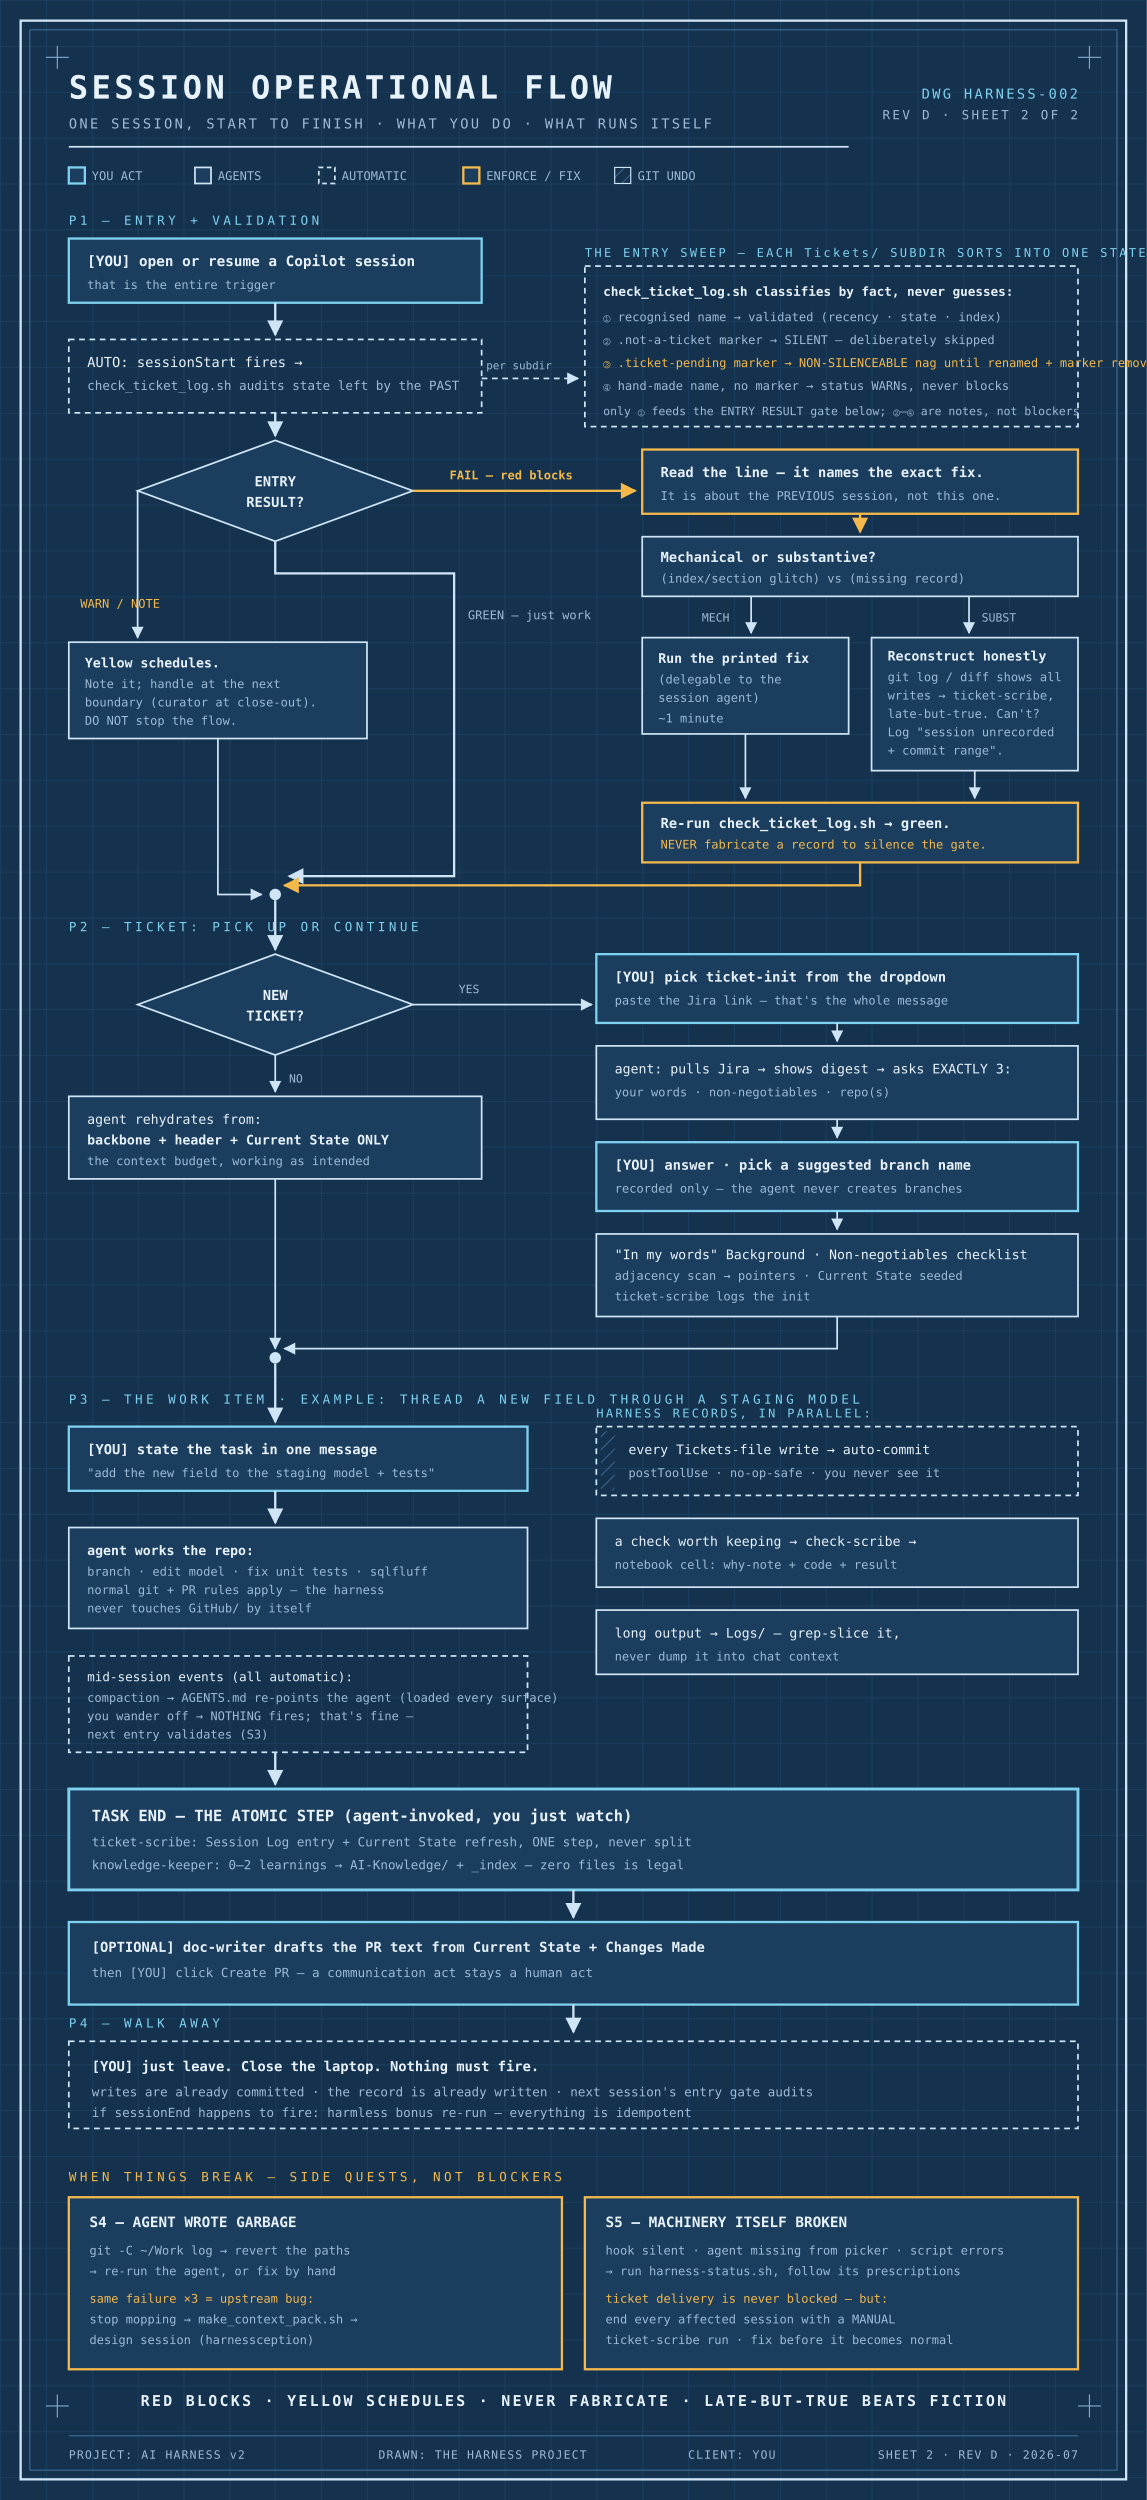
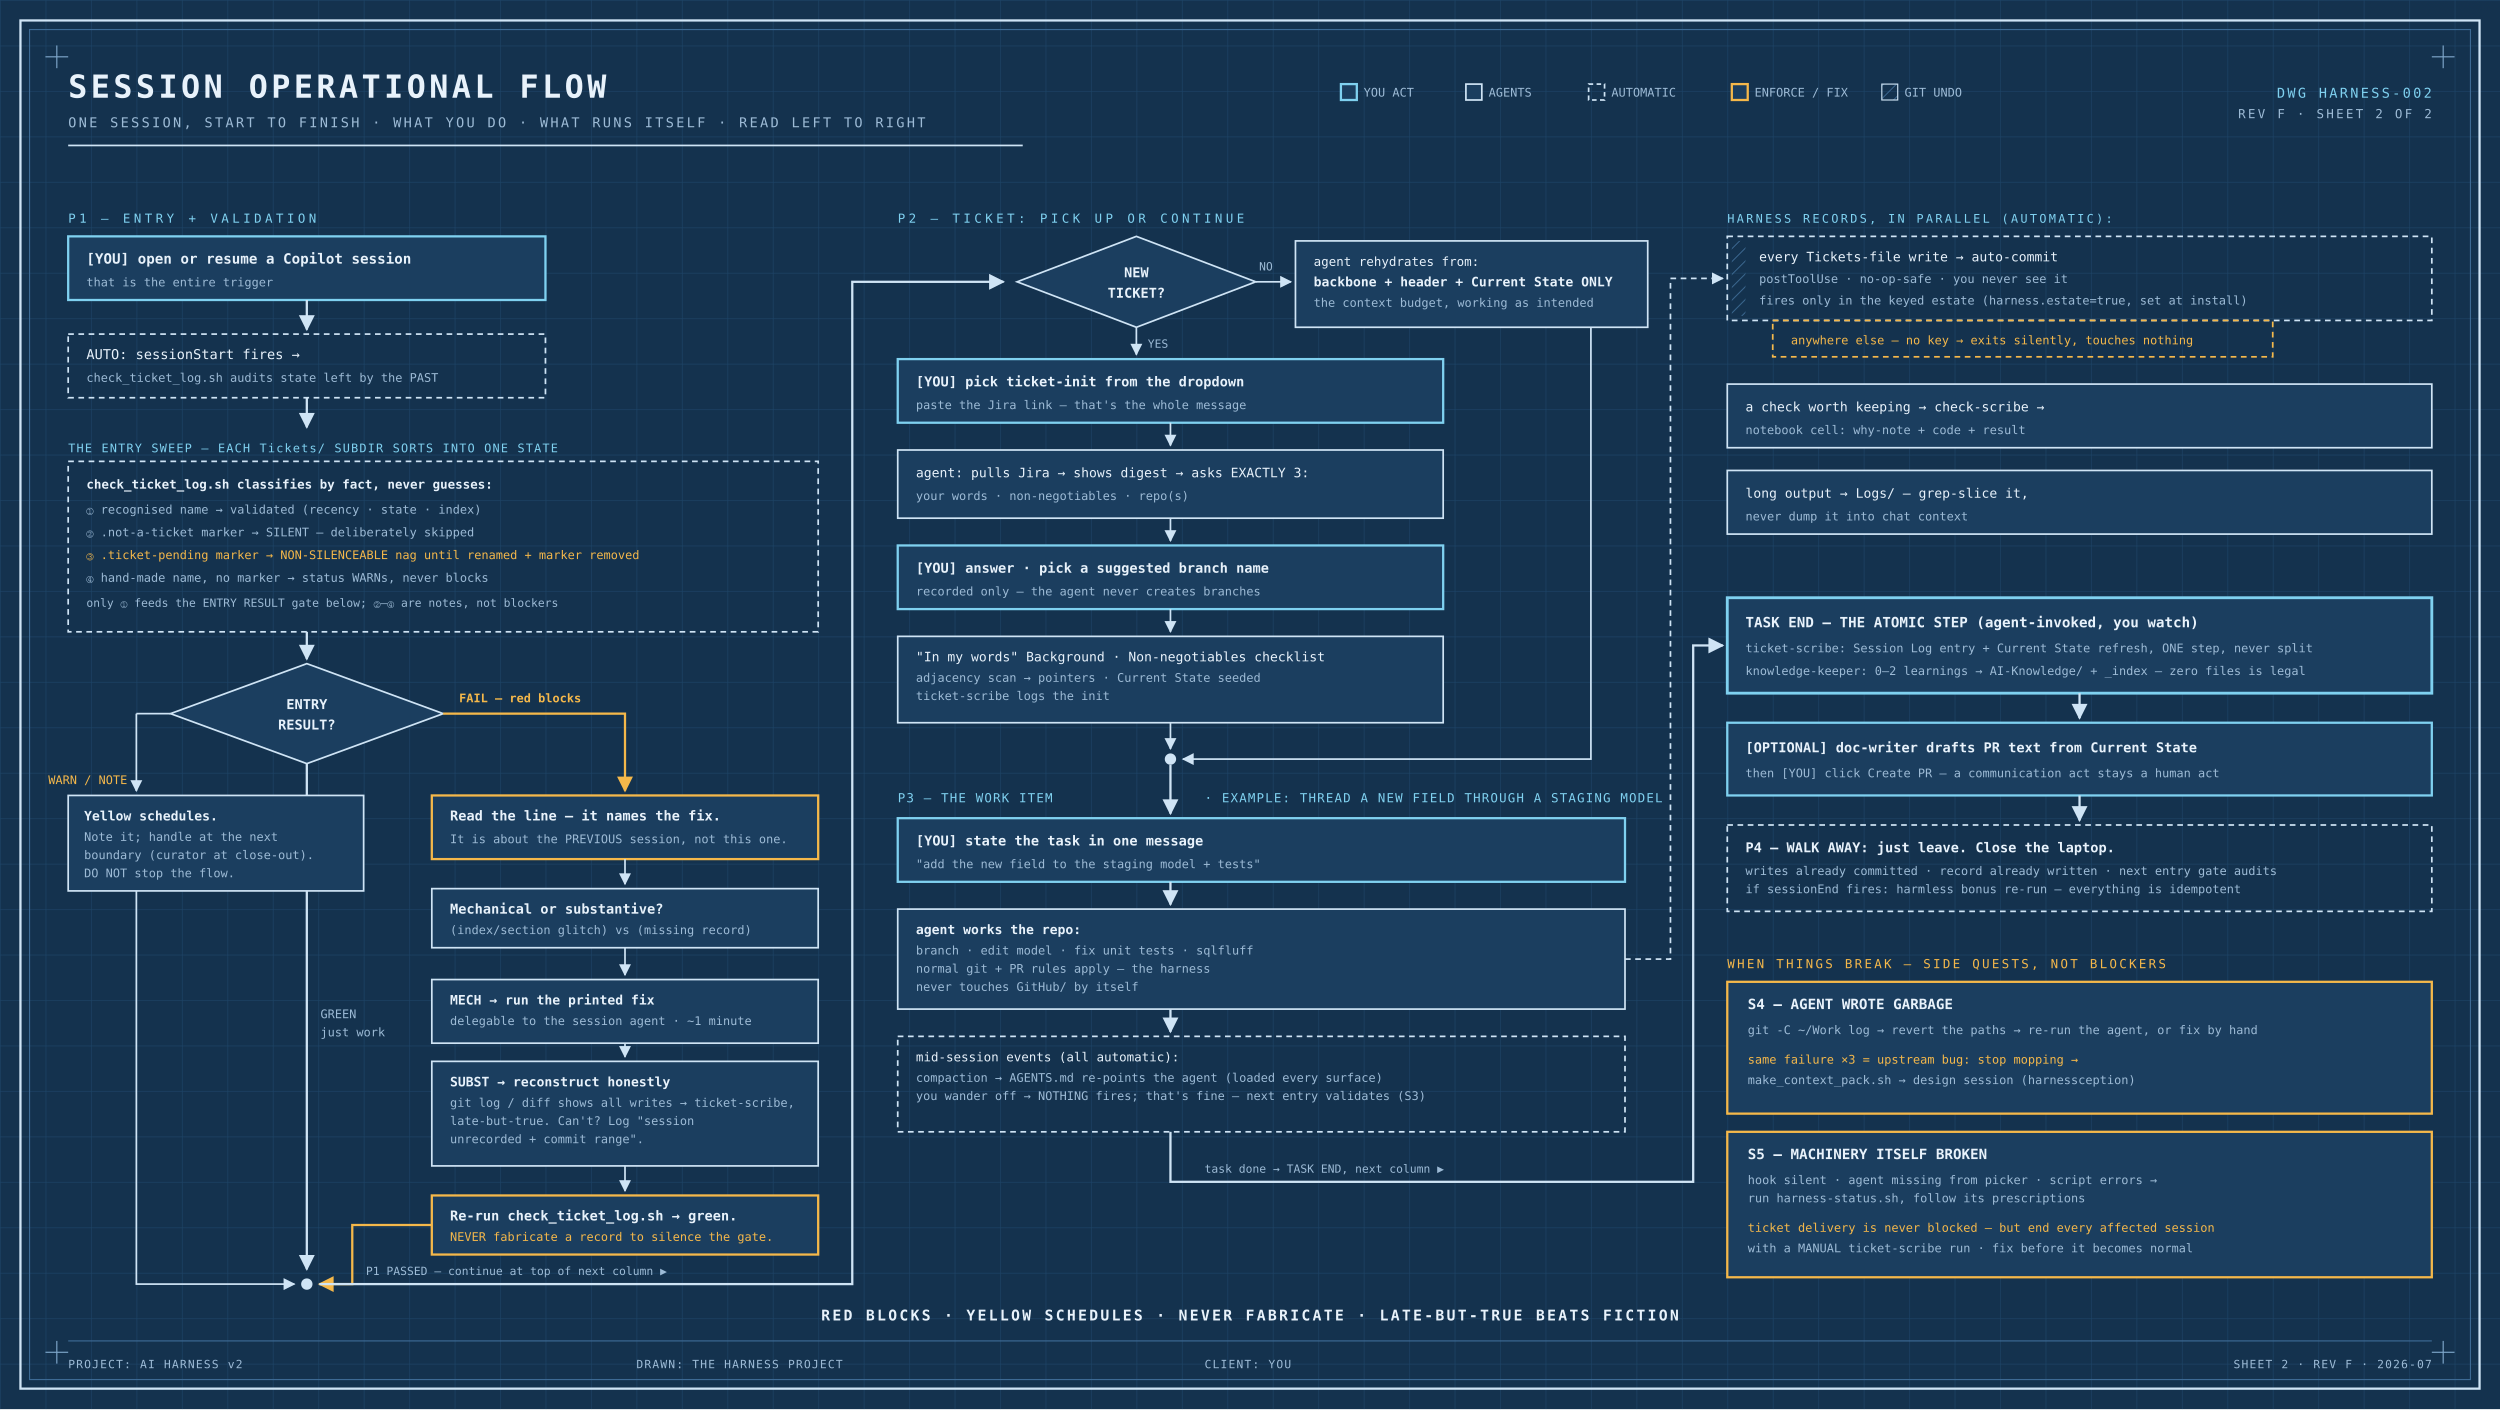
- <svg xmlns="http://www.w3.org/2000/svg" width="1000" height="2180" viewBox="0 0 1000 2180" font-family="ui-monospace, SFMono-Regular, Menlo, Consolas, monospace">
+ <svg xmlns="http://www.w3.org/2000/svg" width="2200" height="1240" viewBox="0 0 2200 1240" font-family="ui-monospace, SFMono-Regular, Menlo, Consolas, monospace">
  <defs>
    <pattern id="grid" width="40" height="40" patternUnits="userSpaceOnUse">
      <path d="M40 0H0V40" fill="none" stroke="#1E4568" stroke-width="1" />
    </pattern>
    <pattern id="hatch" width="8" height="8" patternUnits="userSpaceOnUse" patternTransform="rotate(45)">
      <line x1="0" y1="0" x2="0" y2="8" stroke="#3D6A94" stroke-width="1.5" />
    </pattern>
    <marker id="arw" viewBox="0 0 10 10" refX="9" refY="5" markerWidth="7" markerHeight="7" orient="auto-start-reverse">
      <path d="M0 0 L10 5 L0 10 z" fill="#CFE4F5" />
    </marker>
    <marker id="arwA" viewBox="0 0 10 10" refX="9" refY="5" markerWidth="7" markerHeight="7" orient="auto-start-reverse">
      <path d="M0 0 L10 5 L0 10 z" fill="#F5B84A" />
    </marker>
  </defs>
-   <rect width="1000" height="2180" fill="#14324E" />
-   <rect width="1000" height="2180" fill="url(#grid)" />
-   <rect x="18" y="18" width="964" height="2144" fill="none" stroke="#CFE4F5" stroke-width="2" />
-   <rect x="26" y="26" width="948" height="2128" fill="none" stroke="#3D6A94" stroke-width="1" />
+   <rect width="2200" height="1240" fill="#14324E" />
+   <rect width="2200" height="1240" fill="url(#grid)" />
+   <rect x="18" y="18" width="2164" height="1204" fill="none" stroke="#CFE4F5" stroke-width="2" />
+   <rect x="26" y="26" width="2148" height="1188" fill="none" stroke="#3D6A94" stroke-width="1" />
  <g stroke="#7FA8CC" stroke-width="1">
    <path d="M50 40 v20 M40 50 h20" />
-     <path d="M950 40 v20 M940 50 h20" />
-     <path d="M50 2088 v20 M40 2098 h20" />
-     <path d="M950 2088 v20 M940 2098 h20" />
+     <path d="M2150 40 v20 M2140 50 h20" />
+     <path d="M50 1180 v20 M40 1190 h20" />
+     <path d="M2150 1180 v20 M2140 1190 h20" />
  </g>
  <text x="60" y="86" fill="#E8F2FB" font-size="28" font-weight="700" letter-spacing="3">SESSION OPERATIONAL FLOW</text>
-   <text x="60" y="112" fill="#9DBBD6" font-size="12" letter-spacing="2">ONE SESSION, START TO FINISH · WHAT YOU DO · WHAT RUNS ITSELF</text>
-   <line x1="60" y1="128" x2="740" y2="128" stroke="#CFE4F5" stroke-width="1.5" />
-   <text x="940" y="86" fill="#7FD1F0" font-size="12" letter-spacing="2" text-anchor="end">DWG HARNESS-002</text>
-   <text x="940" y="104" fill="#9DBBD6" font-size="11" letter-spacing="2" text-anchor="end">REV D · SHEET 2 OF 2</text>
+   <text x="60" y="112" fill="#9DBBD6" font-size="12" letter-spacing="2">ONE SESSION, START TO FINISH · WHAT YOU DO · WHAT RUNS ITSELF · READ LEFT TO RIGHT</text>
+   <line x1="60" y1="128" x2="900" y2="128" stroke="#CFE4F5" stroke-width="1.5" />
+   <text x="2140" y="86" fill="#7FD1F0" font-size="12" letter-spacing="2" text-anchor="end">DWG HARNESS-002</text>
+   <text x="2140" y="104" fill="#9DBBD6" font-size="11" letter-spacing="2" text-anchor="end">REV F · SHEET 2 OF 2</text>
  <g font-size="10.5" fill="#9DBBD6">
-     <rect x="60" y="146" width="14" height="14" fill="#1B3E5F" stroke="#7FD1F0" stroke-width="2" />
-     <text x="80" y="157">YOU ACT</text>
-     <rect x="170" y="146" width="14" height="14" fill="#1B3E5F" stroke="#CFE4F5" stroke-width="1.5" />
-     <text x="190" y="157">AGENTS</text>
-     <rect x="278" y="146" width="14" height="14" fill="none" stroke="#CFE4F5" stroke-width="1.5" stroke-dasharray="4 3" />
-     <text x="298" y="157">AUTOMATIC</text>
-     <rect x="404" y="146" width="14" height="14" fill="#1B3E5F" stroke="#F5B84A" stroke-width="2" />
-     <text x="424" y="157">ENFORCE / FIX</text>
-     <rect x="536" y="146" width="14" height="14" fill="url(#hatch)" stroke="#CFE4F5" stroke-width="1" />
-     <text x="556" y="157">GIT UNDO</text>
+     <rect x="1180" y="74" width="14" height="14" fill="#1B3E5F" stroke="#7FD1F0" stroke-width="2" />
+     <text x="1200" y="85">YOU ACT</text>
+     <rect x="1290" y="74" width="14" height="14" fill="#1B3E5F" stroke="#CFE4F5" stroke-width="1.5" />
+     <text x="1310" y="85">AGENTS</text>
+     <rect x="1398" y="74" width="14" height="14" fill="none" stroke="#CFE4F5" stroke-width="1.5" stroke-dasharray="4 3" />
+     <text x="1418" y="85">AUTOMATIC</text>
+     <rect x="1524" y="74" width="14" height="14" fill="#1B3E5F" stroke="#F5B84A" stroke-width="2" />
+     <text x="1544" y="85">ENFORCE / FIX</text>
+     <rect x="1656" y="74" width="14" height="14" fill="url(#hatch)" stroke="#CFE4F5" stroke-width="1" />
+     <text x="1676" y="85">GIT UNDO</text>
  </g>
  <text x="60" y="196" fill="#7FD1F0" font-size="11" letter-spacing="3">P1 — ENTRY + VALIDATION</text>
-   <rect x="60" y="208" width="360" height="56" fill="#1B3E5F" stroke="#7FD1F0" stroke-width="2" />
+   <rect x="60" y="208" width="420" height="56" fill="#1B3E5F" stroke="#7FD1F0" stroke-width="2" />
  <text x="76" y="232" fill="#E8F2FB" font-size="12.5" font-weight="700">[YOU] open or resume a Copilot session</text>
  <text x="76" y="252" fill="#9DBBD6" font-size="10.5">that is the entire trigger</text>
-   <line x1="240" y1="264" x2="240" y2="292" stroke="#CFE4F5" stroke-width="2" marker-end="url(#arw)" />
-   <rect x="60" y="296" width="360" height="64" fill="none" stroke="#CFE4F5" stroke-width="1.5" stroke-dasharray="5 4" />
-   <text x="76" y="320" fill="#E8F2FB" font-size="12">AUTO: sessionStart fires →</text>
-   <text x="76" y="340" fill="#9DBBD6" font-size="11">check_ticket_log.sh audits state left by the PAST</text>
-   <line x1="240" y1="360" x2="240" y2="380" stroke="#CFE4F5" stroke-width="2" marker-end="url(#arw)" />
-   <text x="510" y="224" fill="#7FD1F0" font-size="10.5" letter-spacing="2">THE ENTRY SWEEP — EACH Tickets/ SUBDIR SORTS INTO ONE STATE</text>
-   <rect x="510" y="232" width="430" height="140" fill="none" stroke="#CFE4F5" stroke-width="1.5" stroke-dasharray="5 4" />
-   <text x="526" y="258" fill="#E8F2FB" font-size="11" font-weight="700">check_ticket_log.sh classifies by fact, never guesses:</text>
-   <text x="526" y="280" fill="#9DBBD6" font-size="10.5">① recognised name → validated (recency · state · index)</text>
-   <text x="526" y="300" fill="#9DBBD6" font-size="10.5">② .not-a-ticket marker → SILENT — deliberately skipped</text>
-   <text x="526" y="320" fill="#F5B84A" font-size="10.5">③ .ticket-pending marker → NON-SILENCEABLE nag until renamed + marker removed</text>
-   <text x="526" y="340" fill="#9DBBD6" font-size="10.5">④ hand-made name, no marker → status WARNs, never blocks</text>
-   <text x="526" y="362" fill="#9DBBD6" font-size="10">only ① feeds the ENTRY RESULT gate below; ②–④ are notes, not blockers</text>
-   <line x1="420" y1="330" x2="504" y2="330" stroke="#CFE4F5" stroke-width="1.5" stroke-dasharray="5 4" marker-end="url(#arw)" />
-   <text x="424" y="322" fill="#9DBBD6" font-size="9.5">per subdir</text>
-   <path d="M240 384 L360 428 L240 472 L120 428 Z" fill="#1B3E5F" stroke="#CFE4F5" stroke-width="1.5" />
-   <text x="240" y="424" fill="#E8F2FB" font-size="12" font-weight="700" text-anchor="middle">ENTRY</text>
-   <text x="240" y="442" fill="#E8F2FB" font-size="12" font-weight="700" text-anchor="middle">RESULT?</text>
-   <path d="M240 472 V500 H396 V764 H252" fill="none" stroke="#CFE4F5" stroke-width="2" marker-end="url(#arw)" />
-   <text x="408" y="540" fill="#9DBBD6" font-size="10.5">GREEN — just work</text>
-   <line x1="120" y1="428" x2="120" y2="556" stroke="#CFE4F5" stroke-width="1.5" marker-end="url(#arw)" />
-   <text x="70" y="530" fill="#F5B84A" font-size="10.5">WARN / NOTE</text>
-   <rect x="60" y="560" width="260" height="84" fill="#1B3E5F" stroke="#CFE4F5" stroke-width="1.5" />
-   <text x="74" y="582" fill="#E8F2FB" font-size="11.5" font-weight="700">Yellow schedules.</text>
-   <text x="74" y="600" fill="#9DBBD6" font-size="10.5">Note it; handle at the next</text>
-   <text x="74" y="616" fill="#9DBBD6" font-size="10.5">boundary (curator at close-out).</text>
-   <text x="74" y="632" fill="#9DBBD6" font-size="10.5">DO NOT stop the flow.</text>
-   <path d="M190 644 V780 H228" fill="none" stroke="#CFE4F5" stroke-width="1.5" marker-end="url(#arw)" />
-   <line x1="360" y1="428" x2="554" y2="428" stroke="#F5B84A" stroke-width="2" marker-end="url(#arwA)" />
-   <text x="392" y="418" fill="#F5B84A" font-size="10.5" font-weight="700">FAIL — red blocks</text>
-   <rect x="560" y="392" width="380" height="56" fill="#1B3E5F" stroke="#F5B84A" stroke-width="2" />
-   <text x="576" y="416" fill="#E8F2FB" font-size="12" font-weight="700">Read the line — it names the exact fix.</text>
-   <text x="576" y="436" fill="#9DBBD6" font-size="10.5">It is about the PREVIOUS session, not this one.</text>
-   <line x1="750" y1="448" x2="750" y2="464" stroke="#F5B84A" stroke-width="2" marker-end="url(#arwA)" />
-   <rect x="560" y="468" width="380" height="52" fill="#1B3E5F" stroke="#CFE4F5" stroke-width="1.5" />
-   <text x="576" y="490" fill="#E8F2FB" font-size="12" font-weight="700">Mechanical or substantive?</text>
-   <text x="576" y="508" fill="#9DBBD6" font-size="10.5">(index/section glitch)  vs  (missing record)</text>
-   <line x1="655" y1="520" x2="655" y2="552" stroke="#CFE4F5" stroke-width="1.5" marker-end="url(#arw)" />
-   <text x="612" y="542" fill="#9DBBD6" font-size="10">MECH</text>
-   <line x1="845" y1="520" x2="845" y2="552" stroke="#CFE4F5" stroke-width="1.5" marker-end="url(#arw)" />
-   <text x="856" y="542" fill="#9DBBD6" font-size="10">SUBST</text>
-   <rect x="560" y="556" width="180" height="84" fill="#1B3E5F" stroke="#CFE4F5" stroke-width="1.5" />
-   <text x="574" y="578" fill="#E8F2FB" font-size="11.5" font-weight="700">Run the printed fix</text>
-   <text x="574" y="596" fill="#9DBBD6" font-size="10.5">(delegable to the</text>
-   <text x="574" y="612" fill="#9DBBD6" font-size="10.5">session agent)</text>
-   <text x="574" y="630" fill="#9DBBD6" font-size="10.5">~1 minute</text>
-   <rect x="760" y="556" width="180" height="116" fill="#1B3E5F" stroke="#CFE4F5" stroke-width="1.5" />
-   <text x="774" y="576" fill="#E8F2FB" font-size="11.5" font-weight="700">Reconstruct honestly</text>
-   <text x="774" y="594" fill="#9DBBD6" font-size="10.5">git log / diff shows all</text>
-   <text x="774" y="610" fill="#9DBBD6" font-size="10.5">writes → ticket-scribe,</text>
-   <text x="774" y="626" fill="#9DBBD6" font-size="10.5">late-but-true. Can't?</text>
-   <text x="774" y="642" fill="#9DBBD6" font-size="10.5">Log "session unrecorded</text>
-   <text x="774" y="658" fill="#9DBBD6" font-size="10.5">+ commit range".</text>
-   <path d="M650 640 V696" fill="none" stroke="#CFE4F5" stroke-width="1.5" marker-end="url(#arw)" />
-   <path d="M850 672 V696" fill="none" stroke="#CFE4F5" stroke-width="1.5" marker-end="url(#arw)" />
-   <rect x="560" y="700" width="380" height="52" fill="#1B3E5F" stroke="#F5B84A" stroke-width="2" />
-   <text x="576" y="722" fill="#E8F2FB" font-size="12" font-weight="700">Re-run check_ticket_log.sh → green.</text>
-   <text x="576" y="740" fill="#F5B84A" font-size="10.5">NEVER fabricate a record to silence the gate.</text>
-   <path d="M750 752 V772 H248" fill="none" stroke="#F5B84A" stroke-width="2" marker-end="url(#arwA)" />
-   <circle cx="240" cy="780" r="5" fill="#CFE4F5" />
-   <text x="60" y="812" fill="#7FD1F0" font-size="11" letter-spacing="3">P2 — TICKET: PICK UP OR CONTINUE</text>
-   <line x1="240" y1="785" x2="240" y2="828" stroke="#CFE4F5" stroke-width="2" marker-end="url(#arw)" />
-   <path d="M240 832 L360 876 L240 920 L120 876 Z" fill="#1B3E5F" stroke="#CFE4F5" stroke-width="1.5" />
-   <text x="240" y="872" fill="#E8F2FB" font-size="12" font-weight="700" text-anchor="middle">NEW</text>
-   <text x="240" y="890" fill="#E8F2FB" font-size="12" font-weight="700" text-anchor="middle">TICKET?</text>
-   <line x1="360" y1="876" x2="516" y2="876" stroke="#CFE4F5" stroke-width="1.5" marker-end="url(#arw)" />
-   <text x="400" y="866" fill="#9DBBD6" font-size="10">YES</text>
-   <rect x="520" y="832" width="420" height="60" fill="#1B3E5F" stroke="#7FD1F0" stroke-width="2" />
-   <text x="536" y="856" fill="#E8F2FB" font-size="12" font-weight="700">[YOU] pick ticket-init from the dropdown</text>
-   <text x="536" y="876" fill="#9DBBD6" font-size="10.5">paste the Jira link — that's the whole message</text>
-   <line x1="730" y1="892" x2="730" y2="908" stroke="#CFE4F5" stroke-width="1.5" marker-end="url(#arw)" />
-   <rect x="520" y="912" width="420" height="64" fill="#1B3E5F" stroke="#CFE4F5" stroke-width="1.5" />
-   <text x="536" y="936" fill="#E8F2FB" font-size="11.5">agent: pulls Jira → shows digest → asks EXACTLY 3:</text>
-   <text x="536" y="956" fill="#9DBBD6" font-size="10.5">your words · non-negotiables · repo(s)</text>
-   <line x1="730" y1="976" x2="730" y2="992" stroke="#CFE4F5" stroke-width="1.5" marker-end="url(#arw)" />
-   <rect x="520" y="996" width="420" height="60" fill="#1B3E5F" stroke="#7FD1F0" stroke-width="2" />
-   <text x="536" y="1020" fill="#E8F2FB" font-size="12" font-weight="700">[YOU] answer · pick a suggested branch name</text>
-   <text x="536" y="1040" fill="#9DBBD6" font-size="10.5">recorded only — the agent never creates branches</text>
-   <line x1="730" y1="1056" x2="730" y2="1072" stroke="#CFE4F5" stroke-width="1.5" marker-end="url(#arw)" />
-   <rect x="520" y="1076" width="420" height="72" fill="#1B3E5F" stroke="#CFE4F5" stroke-width="1.5" />
-   <text x="536" y="1098" fill="#E8F2FB" font-size="11.5">"In my words" Background · Non-negotiables checklist</text>
-   <text x="536" y="1116" fill="#9DBBD6" font-size="10.5">adjacency scan → pointers · Current State seeded</text>
-   <text x="536" y="1134" fill="#9DBBD6" font-size="10.5">ticket-scribe logs the init</text>
-   <path d="M730 1148 V1176 H248" fill="none" stroke="#CFE4F5" stroke-width="1.5" marker-end="url(#arw)" />
-   <line x1="240" y1="920" x2="240" y2="952" stroke="#CFE4F5" stroke-width="1.5" marker-end="url(#arw)" />
-   <text x="252" y="944" fill="#9DBBD6" font-size="10">NO</text>
-   <rect x="60" y="956" width="360" height="72" fill="#1B3E5F" stroke="#CFE4F5" stroke-width="1.5" />
-   <text x="76" y="980" fill="#E8F2FB" font-size="11.5">agent rehydrates from:</text>
-   <text x="76" y="998" fill="#E8F2FB" font-size="11.5" font-weight="700">backbone + header + Current State ONLY</text>
-   <text x="76" y="1016" fill="#9DBBD6" font-size="10.5">the context budget, working as intended</text>
-   <line x1="240" y1="1028" x2="240" y2="1176" stroke="#CFE4F5" stroke-width="1.5" marker-end="url(#arw)" />
-   <circle cx="240" cy="1184" r="5" fill="#CFE4F5" />
-   <text x="60" y="1224" fill="#7FD1F0" font-size="11" letter-spacing="3">P3 — THE WORK ITEM · EXAMPLE: THREAD A NEW FIELD THROUGH A STAGING MODEL</text>
-   <line x1="240" y1="1189" x2="240" y2="1240" stroke="#CFE4F5" stroke-width="2" marker-end="url(#arw)" />
-   <rect x="60" y="1244" width="400" height="56" fill="#1B3E5F" stroke="#7FD1F0" stroke-width="2" />
-   <text x="76" y="1268" fill="#E8F2FB" font-size="12" font-weight="700">[YOU] state the task in one message</text>
-   <text x="76" y="1288" fill="#9DBBD6" font-size="10.5">"add the new field to the staging model + tests"</text>
-   <line x1="240" y1="1300" x2="240" y2="1328" stroke="#CFE4F5" stroke-width="2" marker-end="url(#arw)" />
-   <rect x="60" y="1332" width="400" height="88" fill="#1B3E5F" stroke="#CFE4F5" stroke-width="1.5" />
-   <text x="76" y="1356" fill="#E8F2FB" font-size="11.5" font-weight="700">agent works the repo:</text>
-   <text x="76" y="1374" fill="#9DBBD6" font-size="10.5">branch · edit model · fix unit tests · sqlfluff</text>
-   <text x="76" y="1390" fill="#9DBBD6" font-size="10.5">normal git + PR rules apply — the harness</text>
-   <text x="76" y="1406" fill="#9DBBD6" font-size="10.5">never touches GitHub/ by itself</text>
-   <text x="520" y="1236" fill="#7FD1F0" font-size="10.5" letter-spacing="2">HARNESS RECORDS, IN PARALLEL:</text>
-   <rect x="520" y="1244" width="420" height="60" fill="none" stroke="#CFE4F5" stroke-width="1.5" stroke-dasharray="5 4" />
-   <rect x="524" y="1248" width="12" height="52" fill="url(#hatch)" />
-   <text x="548" y="1268" fill="#E8F2FB" font-size="11.5">every Tickets-file write → auto-commit</text>
-   <text x="548" y="1288" fill="#9DBBD6" font-size="10.5">postToolUse · no-op-safe · you never see it</text>
-   <rect x="520" y="1324" width="420" height="60" fill="#1B3E5F" stroke="#CFE4F5" stroke-width="1.5" />
-   <text x="536" y="1348" fill="#E8F2FB" font-size="11.5">a check worth keeping → check-scribe →</text>
-   <text x="536" y="1368" fill="#9DBBD6" font-size="10.5">notebook cell: why-note + code + result</text>
-   <rect x="520" y="1404" width="420" height="56" fill="#1B3E5F" stroke="#CFE4F5" stroke-width="1.5" />
-   <text x="536" y="1428" fill="#E8F2FB" font-size="11.5">long output → Logs/ — grep-slice it,</text>
-   <text x="536" y="1448" fill="#9DBBD6" font-size="10.5">never dump it into chat context</text>
-   <rect x="60" y="1444" width="400" height="84" fill="none" stroke="#CFE4F5" stroke-width="1.5" stroke-dasharray="5 4" />
-   <text x="76" y="1466" fill="#E8F2FB" font-size="11">mid-session events (all automatic):</text>
-   <text x="76" y="1484" fill="#9DBBD6" font-size="10.5">compaction → AGENTS.md re-points the agent (loaded every surface)</text>
-   <text x="76" y="1500" fill="#9DBBD6" font-size="10.5">you wander off → NOTHING fires; that's fine —</text>
-   <text x="76" y="1516" fill="#9DBBD6" font-size="10.5">next entry validates (S3)</text>
-   <line x1="240" y1="1528" x2="240" y2="1556" stroke="#CFE4F5" stroke-width="2" marker-end="url(#arw)" />
-   <rect x="60" y="1560" width="880" height="88" fill="#1B3E5F" stroke="#7FD1F0" stroke-width="2.5" />
-   <text x="80" y="1588" fill="#E8F2FB" font-size="13.5" font-weight="700">TASK END — THE ATOMIC STEP (agent-invoked, you just watch)</text>
-   <text x="80" y="1610" fill="#9DBBD6" font-size="11">ticket-scribe: Session Log entry + Current State refresh, ONE step, never split</text>
-   <text x="80" y="1630" fill="#9DBBD6" font-size="11">knowledge-keeper: 0–2 learnings → AI-Knowledge/ + _index — zero files is legal</text>
-   <line x1="500" y1="1648" x2="500" y2="1672" stroke="#CFE4F5" stroke-width="2" marker-end="url(#arw)" />
-   <rect x="60" y="1676" width="880" height="72" fill="#1B3E5F" stroke="#7FD1F0" stroke-width="2" />
-   <text x="80" y="1702" fill="#E8F2FB" font-size="12" font-weight="700">[OPTIONAL] doc-writer drafts the PR text from Current State + Changes Made</text>
-   <text x="80" y="1724" fill="#9DBBD6" font-size="11">then [YOU] click Create PR — a communication act stays a human act</text>
-   <line x1="500" y1="1748" x2="500" y2="1772" stroke="#CFE4F5" stroke-width="2" marker-end="url(#arw)" />
-   <text x="60" y="1768" fill="#7FD1F0" font-size="11" letter-spacing="3">P4 — WALK AWAY</text>
-   <rect x="60" y="1780" width="880" height="76" fill="none" stroke="#CFE4F5" stroke-width="1.5" stroke-dasharray="5 4" />
-   <text x="80" y="1806" fill="#E8F2FB" font-size="12" font-weight="700">[YOU] just leave. Close the laptop. Nothing must fire.</text>
-   <text x="80" y="1828" fill="#9DBBD6" font-size="11">writes are already committed · the record is already written · next session's entry gate audits</text>
-   <text x="80" y="1846" fill="#9DBBD6" font-size="11">if sessionEnd happens to fire: harmless bonus re-run — everything is idempotent</text>
-   <text x="60" y="1902" fill="#F5B84A" font-size="11" letter-spacing="3">WHEN THINGS BREAK — SIDE QUESTS, NOT BLOCKERS</text>
-   <rect x="60" y="1916" width="430" height="150" fill="#1B3E5F" stroke="#F5B84A" stroke-width="2" />
-   <text x="78" y="1942" fill="#E8F2FB" font-size="12.5" font-weight="700">S4 — AGENT WROTE GARBAGE</text>
-   <text x="78" y="1966" fill="#9DBBD6" font-size="10.5">git -C ~/Work log → revert the paths</text>
-   <text x="78" y="1984" fill="#9DBBD6" font-size="10.5">→ re-run the agent, or fix by hand</text>
-   <text x="78" y="2008" fill="#F5B84A" font-size="10.5">same failure ×3 = upstream bug:</text>
-   <text x="78" y="2026" fill="#9DBBD6" font-size="10.5">stop mopping → make_context_pack.sh →</text>
-   <text x="78" y="2044" fill="#9DBBD6" font-size="10.5">design session (harnessception)</text>
-   <rect x="510" y="1916" width="430" height="150" fill="#1B3E5F" stroke="#F5B84A" stroke-width="2" />
-   <text x="528" y="1942" fill="#E8F2FB" font-size="12.5" font-weight="700">S5 — MACHINERY ITSELF BROKEN</text>
-   <text x="528" y="1966" fill="#9DBBD6" font-size="10.5">hook silent · agent missing from picker · script errors</text>
-   <text x="528" y="1984" fill="#9DBBD6" font-size="10.5">→ run harness-status.sh, follow its prescriptions</text>
-   <text x="528" y="2008" fill="#F5B84A" font-size="10.5">ticket delivery is never blocked — but:</text>
-   <text x="528" y="2026" fill="#9DBBD6" font-size="10.5">end every affected session with a MANUAL</text>
-   <text x="528" y="2044" fill="#9DBBD6" font-size="10.5">ticket-scribe run · fix before it becomes normal</text>
-   <text x="500" y="2098" fill="#E8F2FB" font-size="13" font-weight="700" letter-spacing="2" text-anchor="middle">RED BLOCKS · YELLOW SCHEDULES · NEVER FABRICATE · LATE-BUT-TRUE BEATS FICTION</text>
+   <line x1="270" y1="264" x2="270" y2="290" stroke="#CFE4F5" stroke-width="2" marker-end="url(#arw)" />
+   <rect x="60" y="294" width="420" height="56" fill="none" stroke="#CFE4F5" stroke-width="1.5" stroke-dasharray="5 4" />
+   <text x="76" y="316" fill="#E8F2FB" font-size="12">AUTO: sessionStart fires →</text>
+   <text x="76" y="336" fill="#9DBBD6" font-size="10.5">check_ticket_log.sh audits state left by the PAST</text>
+   <line x1="270" y1="350" x2="270" y2="376" stroke="#CFE4F5" stroke-width="2" marker-end="url(#arw)" />
+   <text x="60" y="398" fill="#7FD1F0" font-size="10.5" letter-spacing="1">THE ENTRY SWEEP — EACH Tickets/ SUBDIR SORTS INTO ONE STATE</text>
+   <rect x="60" y="406" width="660" height="150" fill="none" stroke="#CFE4F5" stroke-width="1.5" stroke-dasharray="5 4" />
+   <text x="76" y="430" fill="#E8F2FB" font-size="11" font-weight="700">check_ticket_log.sh classifies by fact, never guesses:</text>
+   <text x="76" y="452" fill="#9DBBD6" font-size="10.5">① recognised name → validated (recency · state · index)</text>
+   <text x="76" y="472" fill="#9DBBD6" font-size="10.5">② .not-a-ticket marker → SILENT — deliberately skipped</text>
+   <text x="76" y="492" fill="#F5B84A" font-size="10.5">③ .ticket-pending marker → NON-SILENCEABLE nag until renamed + marker removed</text>
+   <text x="76" y="512" fill="#9DBBD6" font-size="10.5">④ hand-made name, no marker → status WARNs, never blocks</text>
+   <text x="76" y="534" fill="#9DBBD6" font-size="10">only ① feeds the ENTRY RESULT gate below; ②–④ are notes, not blockers</text>
+   <line x1="270" y1="556" x2="270" y2="580" stroke="#CFE4F5" stroke-width="2" marker-end="url(#arw)" />
+   <path d="M270 584 L390 628 L270 672 L150 628 Z" fill="#1B3E5F" stroke="#CFE4F5" stroke-width="1.5" />
+   <text x="270" y="624" fill="#E8F2FB" font-size="12" font-weight="700" text-anchor="middle">ENTRY</text>
+   <text x="270" y="642" fill="#E8F2FB" font-size="12" font-weight="700" text-anchor="middle">RESULT?</text>
+   <line x1="270" y1="672" x2="270" y2="1117" stroke="#CFE4F5" stroke-width="2" marker-end="url(#arw)" />
+   <text x="282" y="896" fill="#9DBBD6" font-size="10.5">GREEN</text>
+   <text x="282" y="912" fill="#9DBBD6" font-size="10.5">just work</text>
+   <line x1="150" y1="628" x2="120" y2="628" stroke="#CFE4F5" stroke-width="1.5" />
+   <path d="M120 628 V696" fill="none" stroke="#CFE4F5" stroke-width="1.5" marker-end="url(#arw)" />
+   <text x="112" y="690" fill="#F5B84A" font-size="10.5" text-anchor="end">WARN / NOTE</text>
+   <rect x="60" y="700" width="260" height="84" fill="#1B3E5F" stroke="#CFE4F5" stroke-width="1.5" />
+   <text x="74" y="722" fill="#E8F2FB" font-size="11.5" font-weight="700">Yellow schedules.</text>
+   <text x="74" y="740" fill="#9DBBD6" font-size="10.5">Note it; handle at the next</text>
+   <text x="74" y="756" fill="#9DBBD6" font-size="10.5">boundary (curator at close-out).</text>
+   <text x="74" y="772" fill="#9DBBD6" font-size="10.5">DO NOT stop the flow.</text>
+   <path d="M120 784 V1130 H259" fill="none" stroke="#CFE4F5" stroke-width="1.5" marker-end="url(#arw)" />
+   <path d="M390 628 H550 V696" fill="none" stroke="#F5B84A" stroke-width="2" marker-end="url(#arwA)" />
+   <text x="404" y="618" fill="#F5B84A" font-size="10.5" font-weight="700">FAIL — red blocks</text>
+   <rect x="380" y="700" width="340" height="56" fill="#1B3E5F" stroke="#F5B84A" stroke-width="2" />
+   <text x="396" y="722" fill="#E8F2FB" font-size="12" font-weight="700">Read the line — it names the fix.</text>
+   <text x="396" y="742" fill="#9DBBD6" font-size="10.5">It is about the PREVIOUS session, not this one.</text>
+   <line x1="550" y1="756" x2="550" y2="778" stroke="#CFE4F5" stroke-width="1.5" marker-end="url(#arw)" />
+   <rect x="380" y="782" width="340" height="52" fill="#1B3E5F" stroke="#CFE4F5" stroke-width="1.5" />
+   <text x="396" y="804" fill="#E8F2FB" font-size="12" font-weight="700">Mechanical or substantive?</text>
+   <text x="396" y="822" fill="#9DBBD6" font-size="10.5">(index/section glitch)  vs  (missing record)</text>
+   <line x1="550" y1="834" x2="550" y2="858" stroke="#CFE4F5" stroke-width="1.5" marker-end="url(#arw)" />
+   <rect x="380" y="862" width="340" height="56" fill="#1B3E5F" stroke="#CFE4F5" stroke-width="1.5" />
+   <text x="396" y="884" fill="#E8F2FB" font-size="11.5" font-weight="700">MECH → run the printed fix</text>
+   <text x="396" y="902" fill="#9DBBD6" font-size="10.5">delegable to the session agent · ~1 minute</text>
+   <line x1="550" y1="918" x2="550" y2="930" stroke="#CFE4F5" stroke-width="1.5" marker-end="url(#arw)" />
+   <rect x="380" y="934" width="340" height="92" fill="#1B3E5F" stroke="#CFE4F5" stroke-width="1.5" />
+   <text x="396" y="956" fill="#E8F2FB" font-size="11.5" font-weight="700">SUBST → reconstruct honestly</text>
+   <text x="396" y="974" fill="#9DBBD6" font-size="10.5">git log / diff shows all writes → ticket-scribe,</text>
+   <text x="396" y="990" fill="#9DBBD6" font-size="10.5">late-but-true. Can't? Log "session</text>
+   <text x="396" y="1006" fill="#9DBBD6" font-size="10.5">unrecorded + commit range".</text>
+   <line x1="550" y1="1026" x2="550" y2="1048" stroke="#CFE4F5" stroke-width="1.5" marker-end="url(#arw)" />
+   <rect x="380" y="1052" width="340" height="52" fill="#1B3E5F" stroke="#F5B84A" stroke-width="2" />
+   <text x="396" y="1074" fill="#E8F2FB" font-size="12" font-weight="700">Re-run check_ticket_log.sh → green.</text>
+   <text x="396" y="1092" fill="#F5B84A" font-size="10.5">NEVER fabricate a record to silence the gate.</text>
+   <path d="M380 1078 H310 V1130 H281" fill="none" stroke="#F5B84A" stroke-width="2" marker-end="url(#arwA)" />
+   <circle cx="270" cy="1130" r="5" fill="#CFE4F5" />
+   <path d="M281 1130 H750 V248 H883" fill="none" stroke="#CFE4F5" stroke-width="2" marker-end="url(#arw)" />
+   <text x="322" y="1122" fill="#9DBBD6" font-size="10">P1 PASSED — continue at top of next column ▶</text>
+   <text x="790" y="196" fill="#7FD1F0" font-size="11" letter-spacing="3">P2 — TICKET: PICK UP OR CONTINUE</text>
+   <path d="M1000 208 L1105 248 L1000 288 L895 248 Z" fill="#1B3E5F" stroke="#CFE4F5" stroke-width="1.5" />
+   <text x="1000" y="244" fill="#E8F2FB" font-size="12" font-weight="700" text-anchor="middle">NEW</text>
+   <text x="1000" y="262" fill="#E8F2FB" font-size="12" font-weight="700" text-anchor="middle">TICKET?</text>
+   <line x1="1105" y1="248" x2="1136" y2="248" stroke="#CFE4F5" stroke-width="1.5" marker-end="url(#arw)" />
+   <text x="1108" y="238" fill="#9DBBD6" font-size="10">NO</text>
+   <rect x="1140" y="212" width="310" height="76" fill="#1B3E5F" stroke="#CFE4F5" stroke-width="1.5" />
+   <text x="1156" y="234" fill="#E8F2FB" font-size="11">agent rehydrates from:</text>
+   <text x="1156" y="252" fill="#E8F2FB" font-size="11.5" font-weight="700">backbone + header + Current State ONLY</text>
+   <text x="1156" y="270" fill="#9DBBD6" font-size="10.5">the context budget, working as intended</text>
+   <path d="M1400 288 V668 H1041" fill="none" stroke="#CFE4F5" stroke-width="1.5" marker-end="url(#arw)" />
+   <line x1="1000" y1="288" x2="1000" y2="312" stroke="#CFE4F5" stroke-width="1.5" marker-end="url(#arw)" />
+   <text x="1010" y="306" fill="#9DBBD6" font-size="10">YES</text>
+   <rect x="790" y="316" width="480" height="56" fill="#1B3E5F" stroke="#7FD1F0" stroke-width="2" />
+   <text x="806" y="340" fill="#E8F2FB" font-size="12" font-weight="700">[YOU] pick ticket-init from the dropdown</text>
+   <text x="806" y="360" fill="#9DBBD6" font-size="10.5">paste the Jira link — that's the whole message</text>
+   <line x1="1030" y1="372" x2="1030" y2="392" stroke="#CFE4F5" stroke-width="1.5" marker-end="url(#arw)" />
+   <rect x="790" y="396" width="480" height="60" fill="#1B3E5F" stroke="#CFE4F5" stroke-width="1.5" />
+   <text x="806" y="420" fill="#E8F2FB" font-size="11.5">agent: pulls Jira → shows digest → asks EXACTLY 3:</text>
+   <text x="806" y="440" fill="#9DBBD6" font-size="10.5">your words · non-negotiables · repo(s)</text>
+   <line x1="1030" y1="456" x2="1030" y2="476" stroke="#CFE4F5" stroke-width="1.5" marker-end="url(#arw)" />
+   <rect x="790" y="480" width="480" height="56" fill="#1B3E5F" stroke="#7FD1F0" stroke-width="2" />
+   <text x="806" y="504" fill="#E8F2FB" font-size="12" font-weight="700">[YOU] answer · pick a suggested branch name</text>
+   <text x="806" y="524" fill="#9DBBD6" font-size="10.5">recorded only — the agent never creates branches</text>
+   <line x1="1030" y1="536" x2="1030" y2="556" stroke="#CFE4F5" stroke-width="1.5" marker-end="url(#arw)" />
+   <rect x="790" y="560" width="480" height="76" fill="#1B3E5F" stroke="#CFE4F5" stroke-width="1.5" />
+   <text x="806" y="582" fill="#E8F2FB" font-size="11.5">"In my words" Background · Non-negotiables checklist</text>
+   <text x="806" y="600" fill="#9DBBD6" font-size="10.5">adjacency scan → pointers · Current State seeded</text>
+   <text x="806" y="616" fill="#9DBBD6" font-size="10.5">ticket-scribe logs the init</text>
+   <line x1="1030" y1="636" x2="1030" y2="659" stroke="#CFE4F5" stroke-width="1.5" marker-end="url(#arw)" />
+   <circle cx="1030" cy="668" r="5" fill="#CFE4F5" />
+   <text x="790" y="706" fill="#7FD1F0" font-size="11" letter-spacing="1">P3 — THE WORK ITEM</text>
+   <text x="1060" y="706" fill="#7FD1F0" font-size="11" letter-spacing="1">· EXAMPLE: THREAD A NEW FIELD THROUGH A STAGING MODEL</text>
+   <line x1="1030" y1="673" x2="1030" y2="716" stroke="#CFE4F5" stroke-width="2" marker-end="url(#arw)" />
+   <rect x="790" y="720" width="640" height="56" fill="#1B3E5F" stroke="#7FD1F0" stroke-width="2" />
+   <text x="806" y="744" fill="#E8F2FB" font-size="12" font-weight="700">[YOU] state the task in one message</text>
+   <text x="806" y="764" fill="#9DBBD6" font-size="10.5">"add the new field to the staging model + tests"</text>
+   <line x1="1030" y1="776" x2="1030" y2="796" stroke="#CFE4F5" stroke-width="2" marker-end="url(#arw)" />
+   <rect x="790" y="800" width="640" height="88" fill="#1B3E5F" stroke="#CFE4F5" stroke-width="1.5" />
+   <text x="806" y="822" fill="#E8F2FB" font-size="11.5" font-weight="700">agent works the repo:</text>
+   <text x="806" y="840" fill="#9DBBD6" font-size="10.5">branch · edit model · fix unit tests · sqlfluff</text>
+   <text x="806" y="856" fill="#9DBBD6" font-size="10.5">normal git + PR rules apply — the harness</text>
+   <text x="806" y="872" fill="#9DBBD6" font-size="10.5">never touches GitHub/ by itself</text>
+   <line x1="1030" y1="888" x2="1030" y2="908" stroke="#CFE4F5" stroke-width="2" marker-end="url(#arw)" />
+   <path d="M1430 844 H1470 V245 H1516" fill="none" stroke="#CFE4F5" stroke-width="1.5" stroke-dasharray="5 4" marker-end="url(#arw)" />
+   <rect x="790" y="912" width="640" height="84" fill="none" stroke="#CFE4F5" stroke-width="1.5" stroke-dasharray="5 4" />
+   <text x="806" y="934" fill="#E8F2FB" font-size="11">mid-session events (all automatic):</text>
+   <text x="806" y="952" fill="#9DBBD6" font-size="10.5">compaction → AGENTS.md re-points the agent (loaded every surface)</text>
+   <text x="806" y="968" fill="#9DBBD6" font-size="10.5">you wander off → NOTHING fires; that's fine — next entry validates (S3)</text>
+   <path d="M1030 996 V1040 H1490 V568 H1516" fill="none" stroke="#CFE4F5" stroke-width="2" marker-end="url(#arw)" />
+   <text x="1060" y="1032" fill="#9DBBD6" font-size="10">task done → TASK END, next column ▶</text>
+   <text x="1520" y="196" fill="#7FD1F0" font-size="10.5" letter-spacing="2">HARNESS RECORDS, IN PARALLEL (AUTOMATIC):</text>
+   <rect x="1520" y="208" width="620" height="74" fill="none" stroke="#CFE4F5" stroke-width="1.5" stroke-dasharray="5 4" />
+   <rect x="1524" y="212" width="12" height="66" fill="url(#hatch)" />
+   <text x="1548" y="230" fill="#E8F2FB" font-size="11.5">every Tickets-file write → auto-commit</text>
+   <text x="1548" y="249" fill="#9DBBD6" font-size="10.5">postToolUse · no-op-safe · you never see it</text>
+   <text x="1548" y="268" fill="#9DBBD6" font-size="10.5">fires only in the keyed estate (harness.estate=true, set at install)</text>
+   <rect x="1560" y="282" width="440" height="32" fill="none" stroke="#F5B84A" stroke-width="1.5" stroke-dasharray="5 4" />
+   <text x="1576" y="303" fill="#F5B84A" font-size="10.5">anywhere else — no key → exits silently, touches nothing</text>
+   <rect x="1520" y="338" width="620" height="56" fill="#1B3E5F" stroke="#CFE4F5" stroke-width="1.5" />
+   <text x="1536" y="362" fill="#E8F2FB" font-size="11.5">a check worth keeping → check-scribe →</text>
+   <text x="1536" y="382" fill="#9DBBD6" font-size="10.5">notebook cell: why-note + code + result</text>
+   <rect x="1520" y="414" width="620" height="56" fill="#1B3E5F" stroke="#CFE4F5" stroke-width="1.5" />
+   <text x="1536" y="438" fill="#E8F2FB" font-size="11.5">long output → Logs/ — grep-slice it,</text>
+   <text x="1536" y="458" fill="#9DBBD6" font-size="10.5">never dump it into chat context</text>
+   <rect x="1520" y="526" width="620" height="84" fill="#1B3E5F" stroke="#7FD1F0" stroke-width="2.5" />
+   <text x="1536" y="552" fill="#E8F2FB" font-size="12.5" font-weight="700">TASK END — THE ATOMIC STEP (agent-invoked, you watch)</text>
+   <text x="1536" y="574" fill="#9DBBD6" font-size="10.5">ticket-scribe: Session Log entry + Current State refresh, ONE step, never split</text>
+   <text x="1536" y="594" fill="#9DBBD6" font-size="10.5">knowledge-keeper: 0–2 learnings → AI-Knowledge/ + _index — zero files is legal</text>
+   <line x1="1830" y1="610" x2="1830" y2="632" stroke="#CFE4F5" stroke-width="2" marker-end="url(#arw)" />
+   <rect x="1520" y="636" width="620" height="64" fill="#1B3E5F" stroke="#7FD1F0" stroke-width="2" />
+   <text x="1536" y="662" fill="#E8F2FB" font-size="12" font-weight="700">[OPTIONAL] doc-writer drafts PR text from Current State</text>
+   <text x="1536" y="684" fill="#9DBBD6" font-size="10.5">then [YOU] click Create PR — a communication act stays a human act</text>
+   <line x1="1830" y1="700" x2="1830" y2="722" stroke="#CFE4F5" stroke-width="2" marker-end="url(#arw)" />
+   <rect x="1520" y="726" width="620" height="76" fill="none" stroke="#CFE4F5" stroke-width="1.5" stroke-dasharray="5 4" />
+   <text x="1536" y="750" fill="#E8F2FB" font-size="12" font-weight="700">P4 — WALK AWAY: just leave. Close the laptop.</text>
+   <text x="1536" y="770" fill="#9DBBD6" font-size="10.5">writes already committed · record already written · next entry gate audits</text>
+   <text x="1536" y="786" fill="#9DBBD6" font-size="10.5">if sessionEnd fires: harmless bonus re-run — everything is idempotent</text>
+   <text x="1520" y="852" fill="#F5B84A" font-size="11" letter-spacing="2">WHEN THINGS BREAK — SIDE QUESTS, NOT BLOCKERS</text>
+   <rect x="1520" y="864" width="620" height="116" fill="#1B3E5F" stroke="#F5B84A" stroke-width="2" />
+   <text x="1538" y="888" fill="#E8F2FB" font-size="12.5" font-weight="700">S4 — AGENT WROTE GARBAGE</text>
+   <text x="1538" y="910" fill="#9DBBD6" font-size="10.5">git -C ~/Work log → revert the paths → re-run the agent, or fix by hand</text>
+   <text x="1538" y="936" fill="#F5B84A" font-size="10.5">same failure ×3 = upstream bug: stop mopping →</text>
+   <text x="1538" y="954" fill="#9DBBD6" font-size="10.5">make_context_pack.sh → design session (harnessception)</text>
+   <rect x="1520" y="996" width="620" height="128" fill="#1B3E5F" stroke="#F5B84A" stroke-width="2" />
+   <text x="1538" y="1020" fill="#E8F2FB" font-size="12.5" font-weight="700">S5 — MACHINERY ITSELF BROKEN</text>
+   <text x="1538" y="1042" fill="#9DBBD6" font-size="10.5">hook silent · agent missing from picker · script errors →</text>
+   <text x="1538" y="1058" fill="#9DBBD6" font-size="10.5">run harness-status.sh, follow its prescriptions</text>
+   <text x="1538" y="1084" fill="#F5B84A" font-size="10.5">ticket delivery is never blocked — but end every affected session</text>
+   <text x="1538" y="1102" fill="#9DBBD6" font-size="10.5">with a MANUAL ticket-scribe run · fix before it becomes normal</text>
+   <text x="1100" y="1162" fill="#E8F2FB" font-size="13" font-weight="700" letter-spacing="2" text-anchor="middle">RED BLOCKS · YELLOW SCHEDULES · NEVER FABRICATE · LATE-BUT-TRUE BEATS FICTION</text>
  <g font-size="10" fill="#9DBBD6" letter-spacing="1">
-     <line x1="60" y1="2124" x2="940" y2="2124" stroke="#3D6A94" stroke-width="1" />
-     <text x="60" y="2144">PROJECT: AI HARNESS v2</text>
-     <text x="330" y="2144">DRAWN: THE HARNESS PROJECT</text>
-     <text x="600" y="2144">CLIENT: YOU</text>
-     <text x="940" y="2144" text-anchor="end">SHEET 2 · REV D · 2026-07</text>
+     <line x1="60" y1="1180" x2="2140" y2="1180" stroke="#3D6A94" stroke-width="1" />
+     <text x="60" y="1204">PROJECT: AI HARNESS v2</text>
+     <text x="560" y="1204">DRAWN: THE HARNESS PROJECT</text>
+     <text x="1060" y="1204">CLIENT: YOU</text>
+     <text x="2140" y="1204" text-anchor="end">SHEET 2 · REV F · 2026-07</text>
  </g>
</svg>
